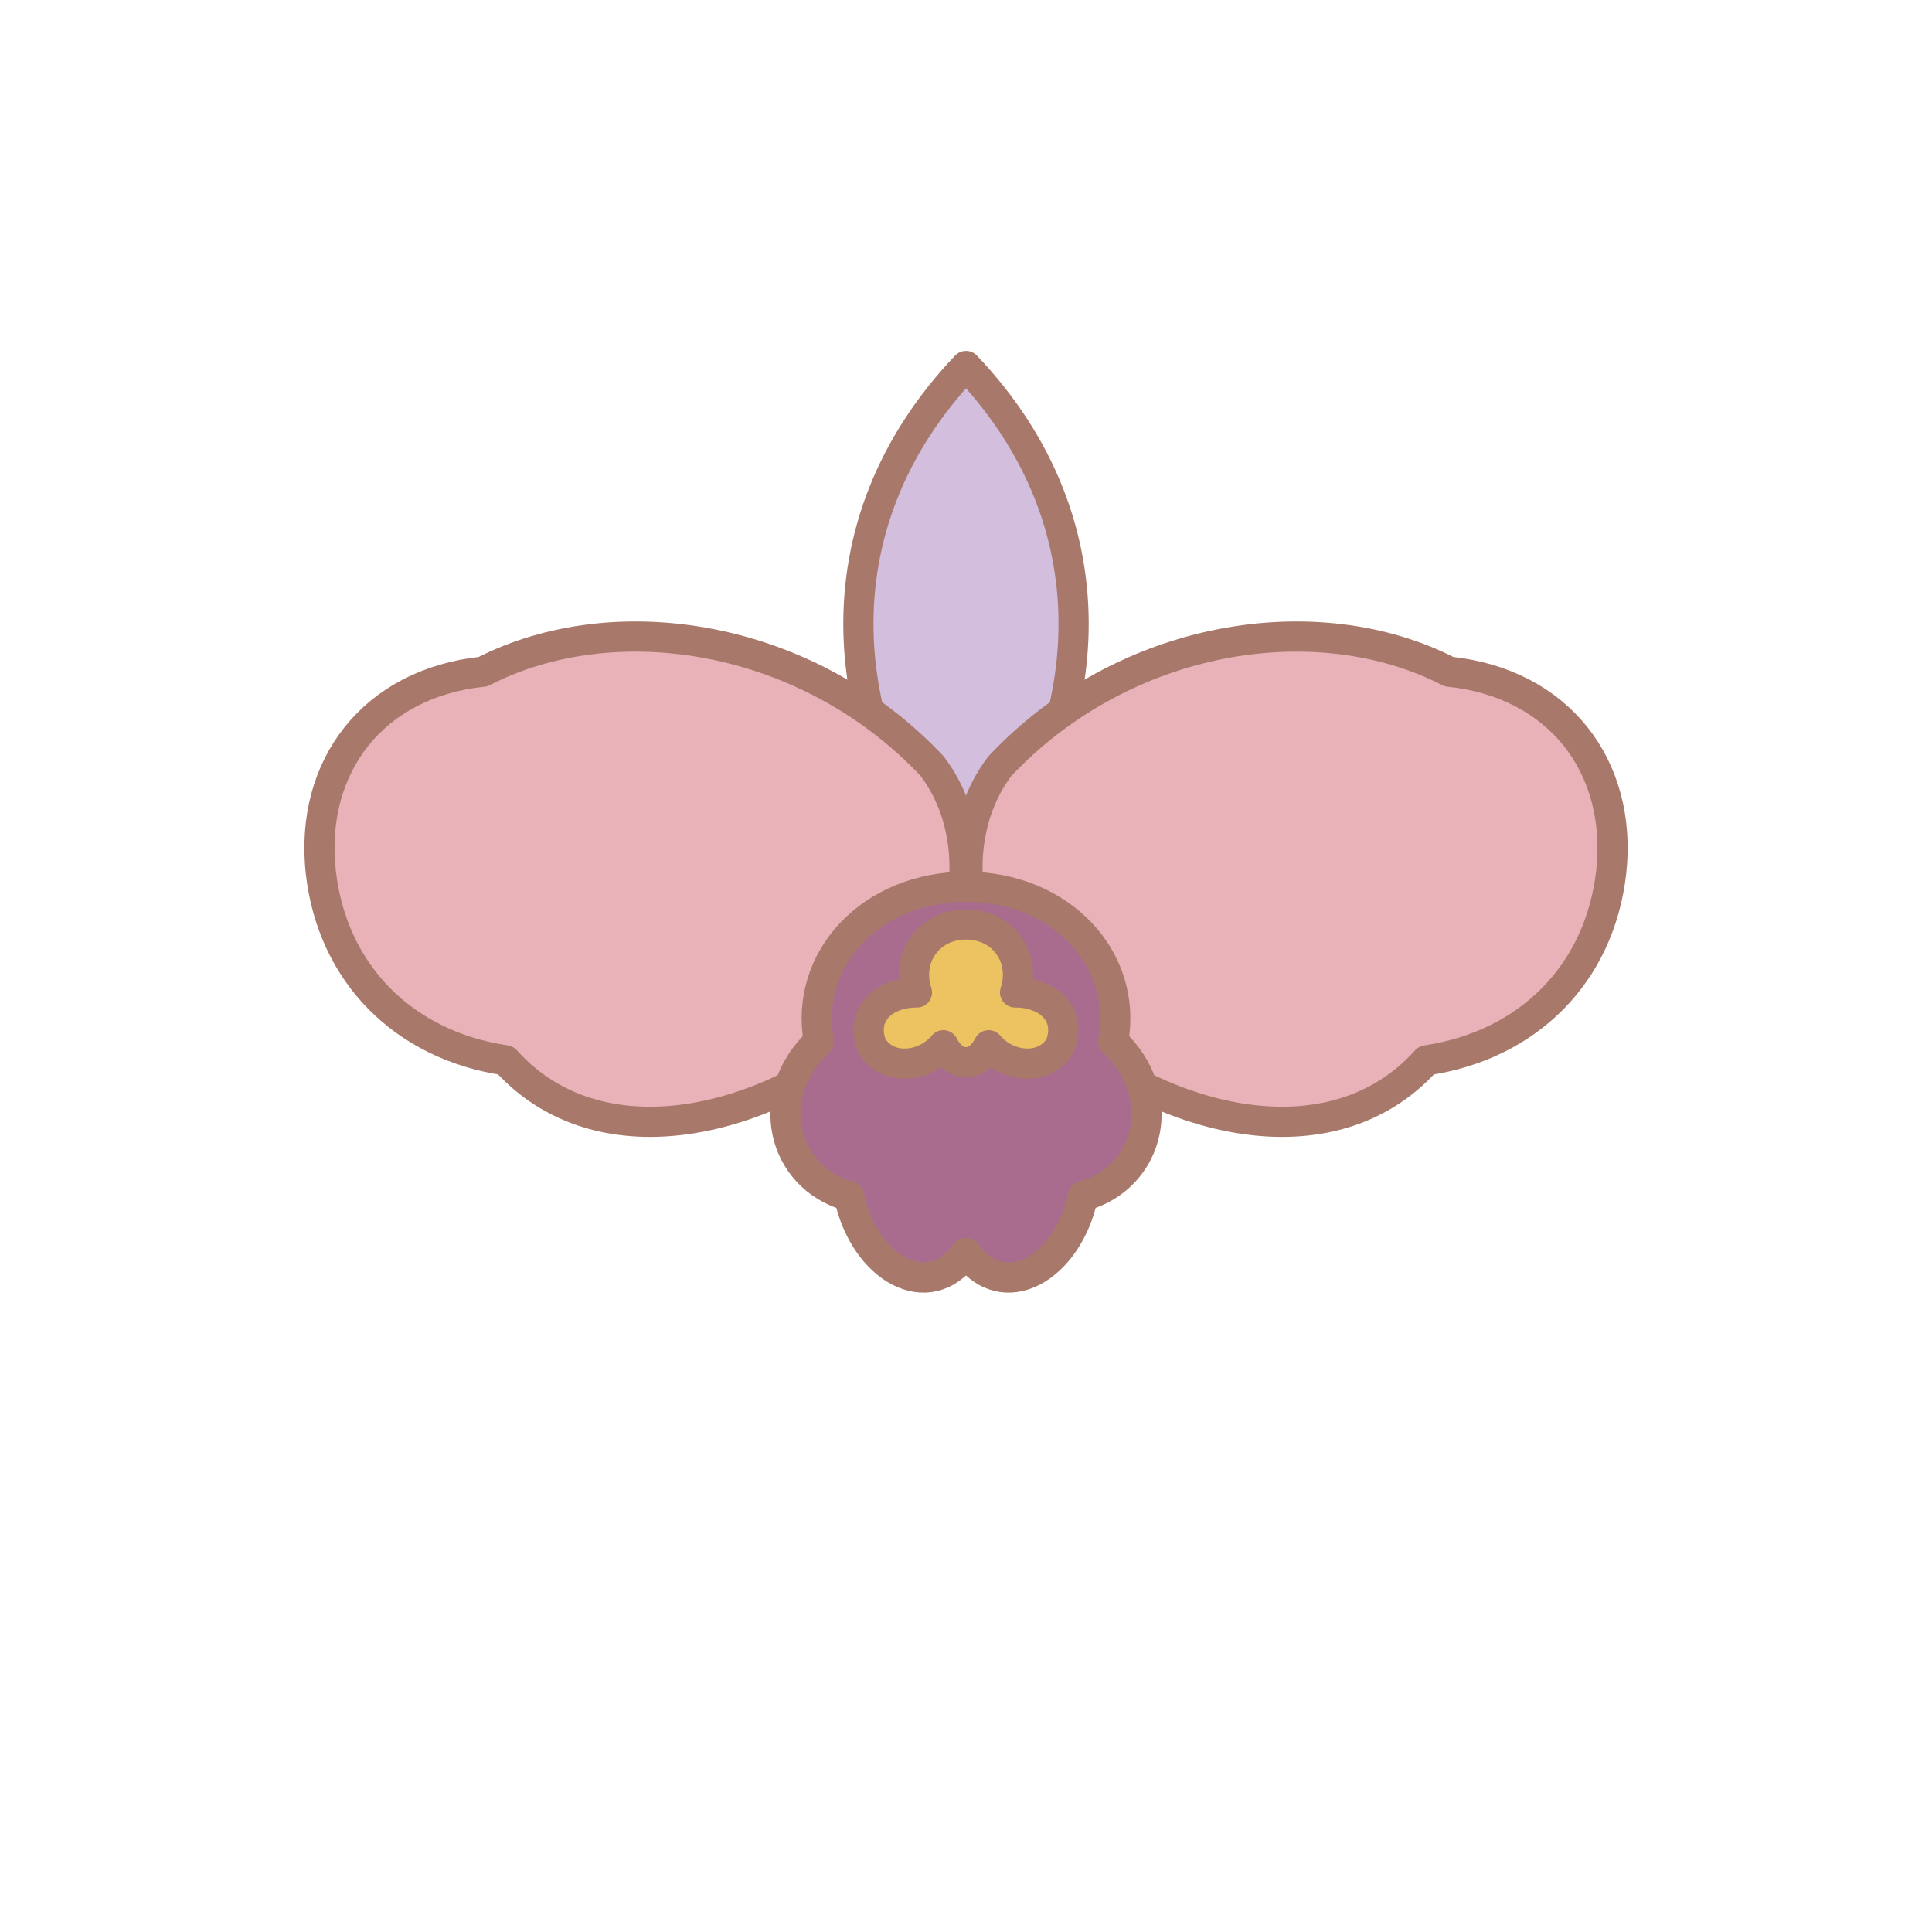
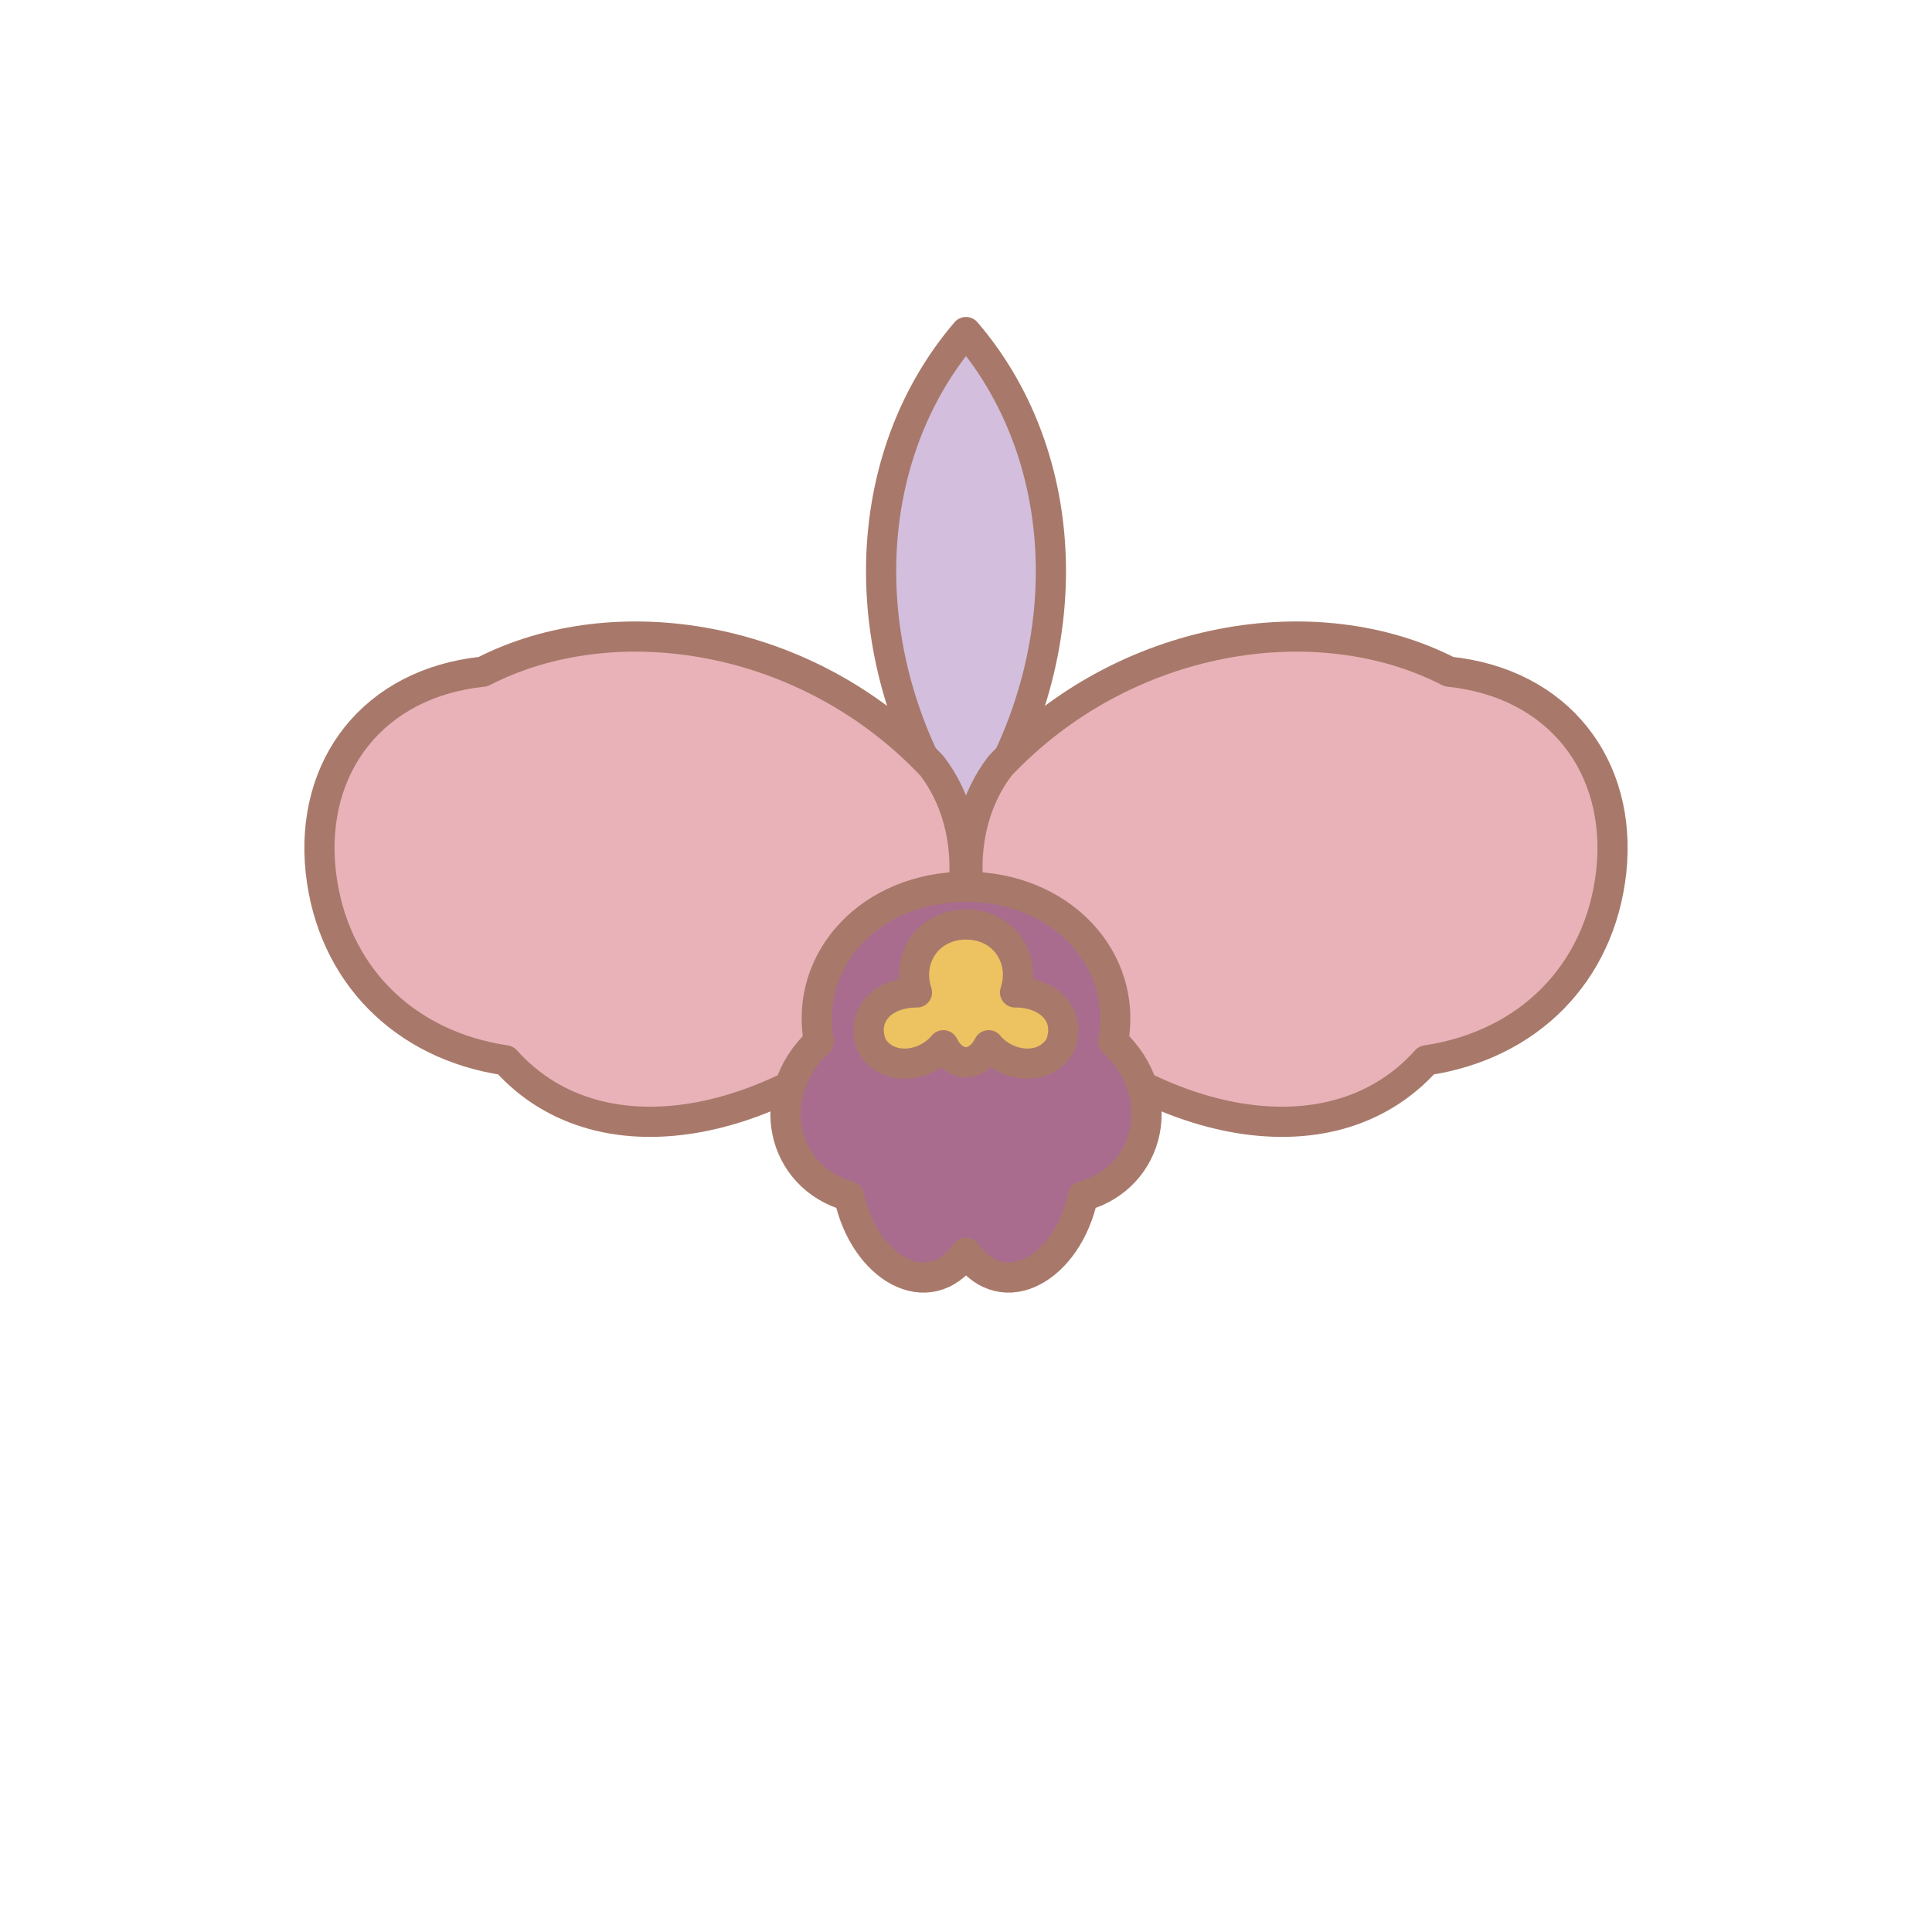
<svg xmlns="http://www.w3.org/2000/svg" width="1024" height="1024" role="img" aria-label="Orchid" viewBox="0 0 1024 1024">
  <g stroke="#A8796A" stroke-width="16" stroke-linejoin="round" stroke-linecap="round">
-     <path id="petal-top" fill="#D3BEDD" d="M512 194C432 278 440 390 512 478C584 390 592 278 512 194Z" />
+     <path id="petal-top" fill="#D3BEDD" d="M512 176C452 246 452 356 512 440C572 356 572 246 512 176Z" />
    <path id="petal-left" fill="#E9B2B8" d="M494 406C428 336 326 320 256 356C198 362 164 406 170 462C176 516 214 554 268 562C320 620 418 596 486 526C516 494 520 440 494 406Z" />
    <path id="petal-right" fill="#E9B2B8" d="M530 406C596 336 698 320 768 356C826 362 860 406 854 462C848 516 810 554 756 562C704 620 606 596 538 526C508 494 504 440 530 406Z" />
    <path id="orchid-core" fill="#A96C8E" d="M512 470C462 470 426 508 434 552C404 580 414 624 450 634C458 672 492 692 512 664C532 692 566 672 574 634C610 624 620 580 590 552C598 508 562 470 512 470Z" />
    <path id="orchid-throat" fill="#EDC261" d="M512 490C492 490 480 508 486 526C468 526 456 538 462 554C470 568 490 566 500 554C506 566 518 566 524 554C534 566 554 568 562 554C568 538 556 526 538 526C544 508 532 490 512 490Z" />
  </g>
</svg>
